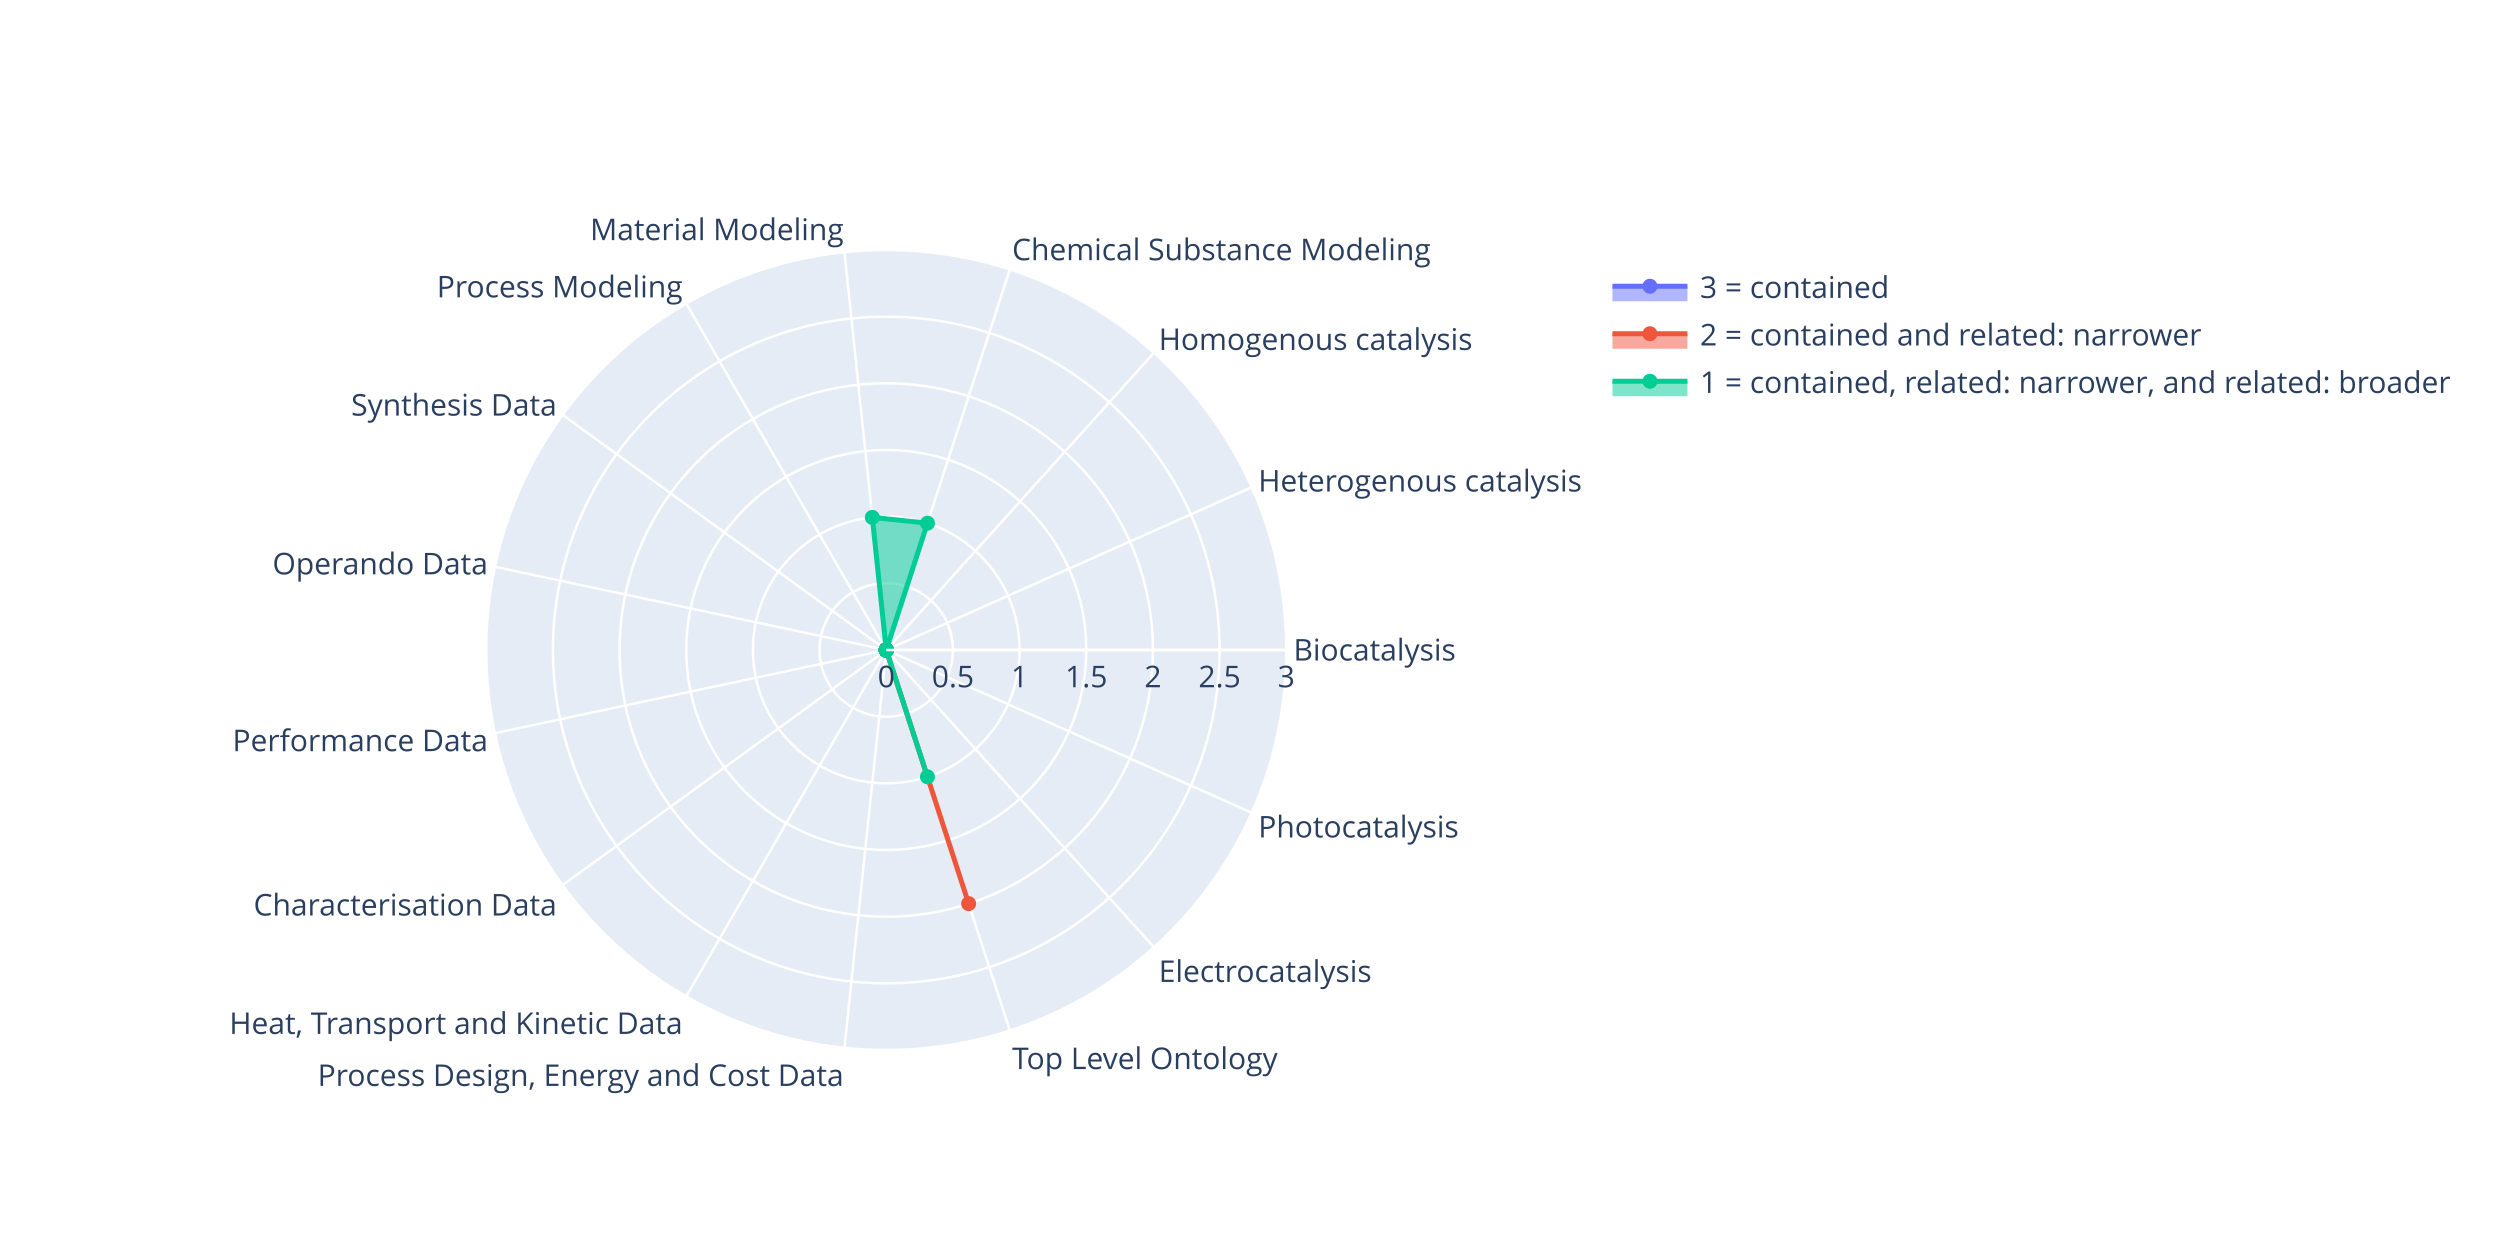
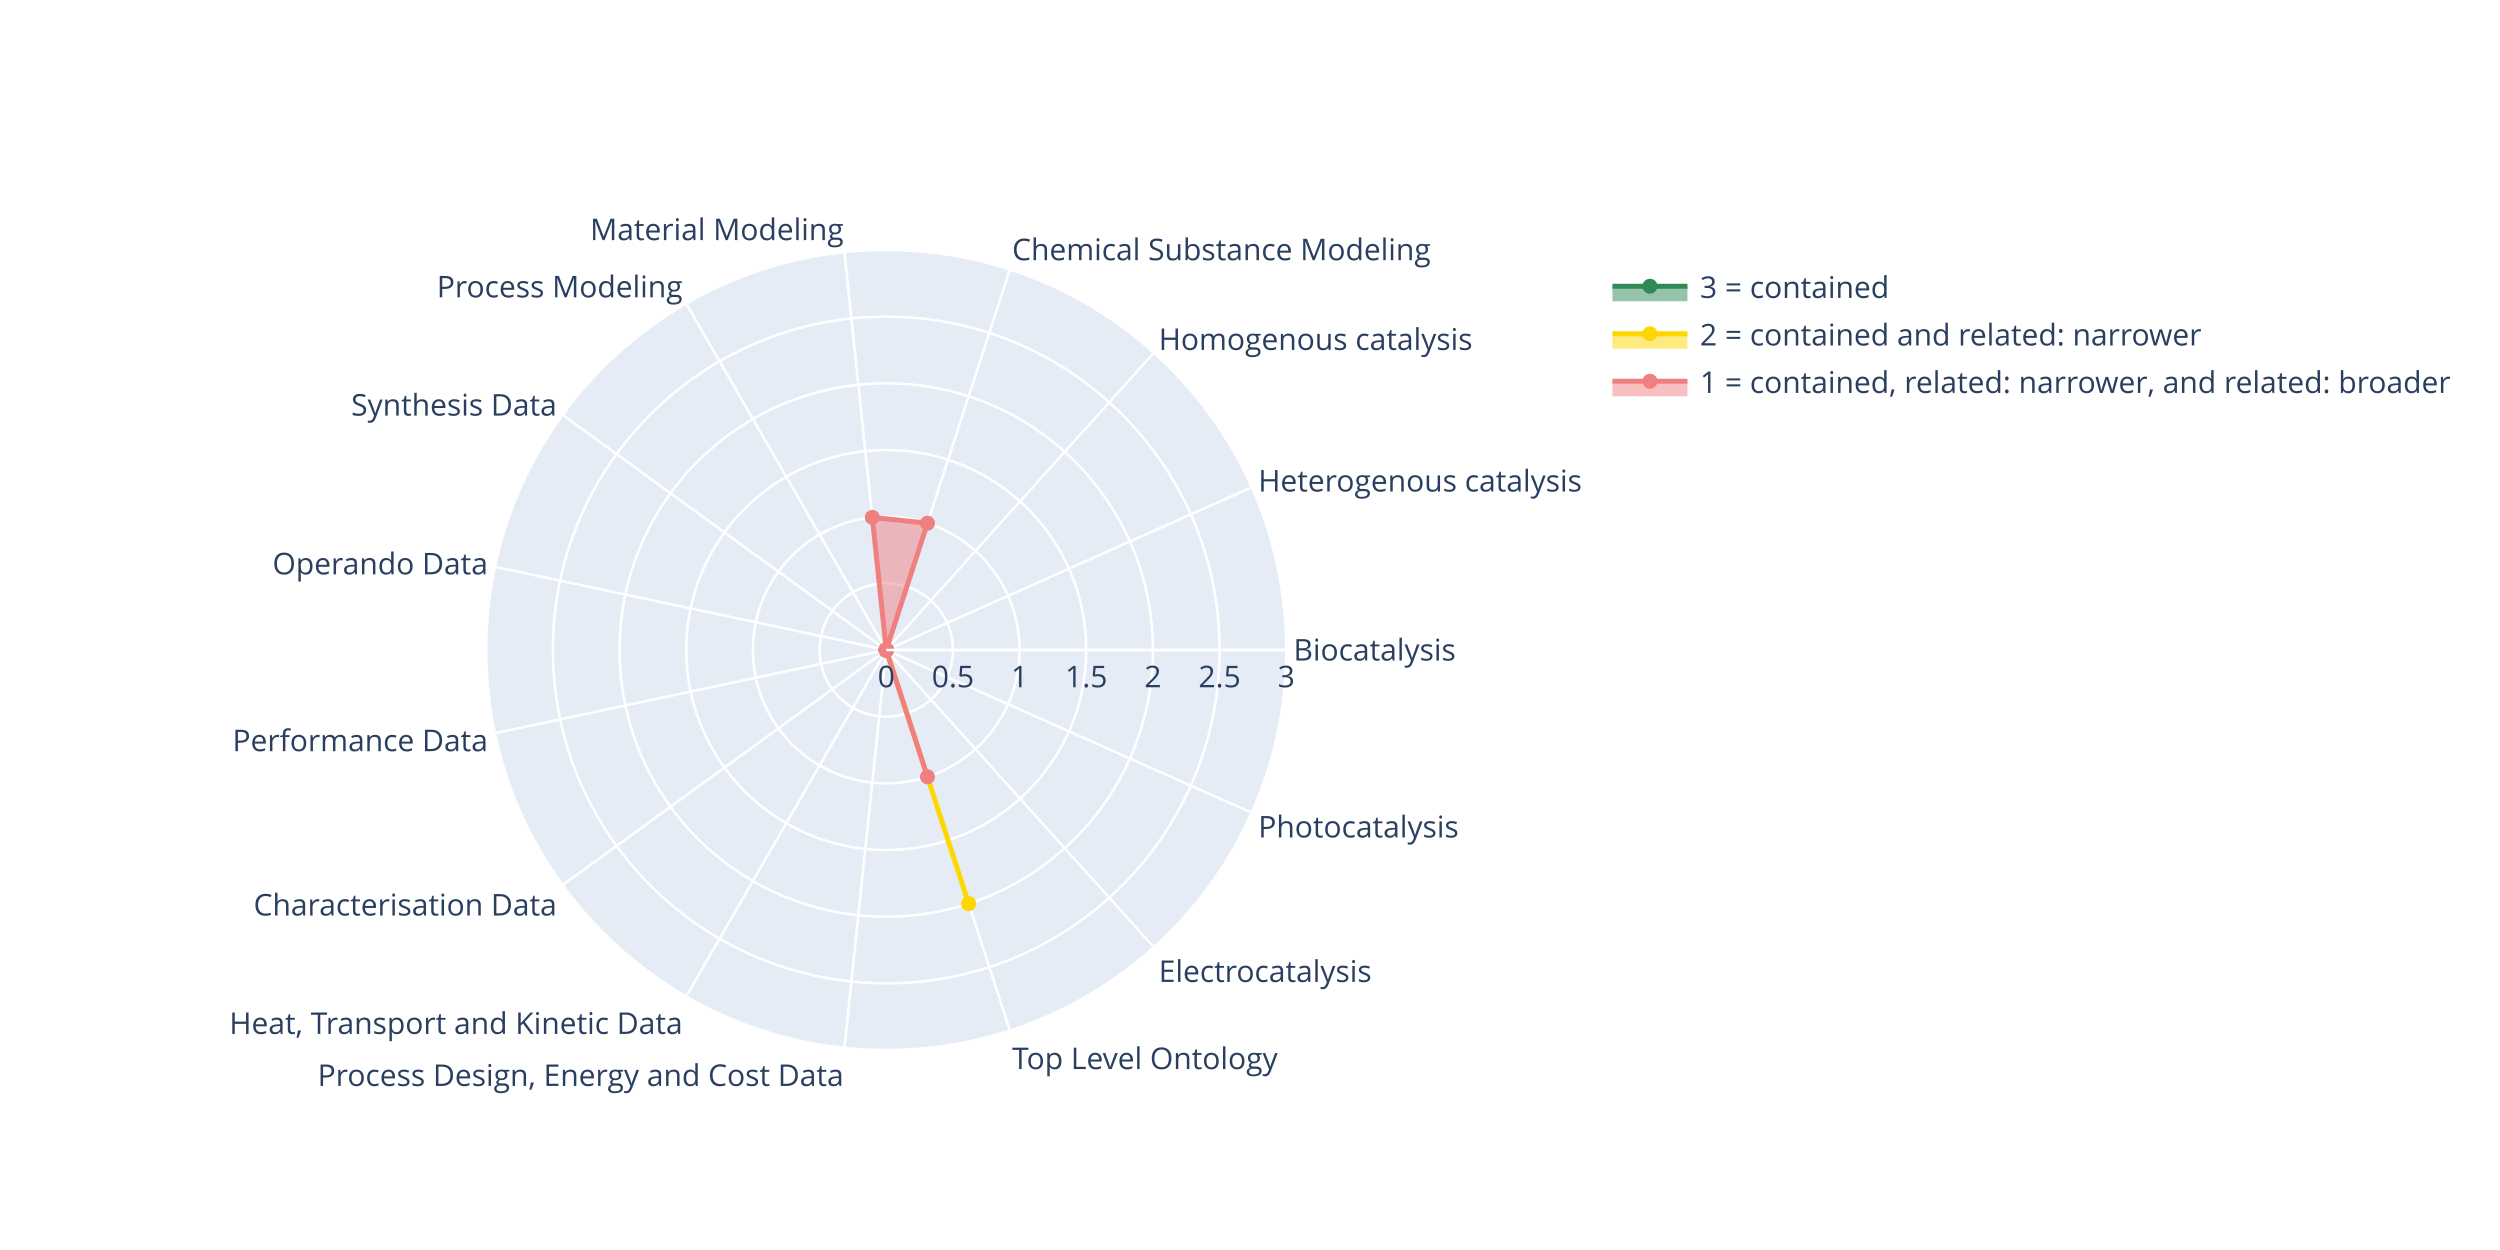
<svg xmlns="http://www.w3.org/2000/svg" class="main-svg" width="1000" height="500" style="" viewBox="0 0 1000 500">
  <rect x="0" y="0" width="1000" height="500" style="fill: rgb(255, 255, 255); fill-opacity: 1;" />
-   <defs id="defs-100b5b">
+   <defs id="defs-b6c7ce">
    <g class="clips">
-       <clipPath id="clip100b5bpolar-for-traces">
+       <clipPath id="clipb6c7cepolar-for-traces">
        <path d="M160,0A160,160 0,1,0 -160,-1.9594348786357652e-14A160,160 0,1,0 160,3.9188697572715304e-14Z" transform="translate(160,160)" />
      </clipPath>
    </g>
    <g class="gradients" />
    <g class="patterns" />
  </defs>
  <g class="bglayer" />
  <g class="layer-below">
    <g class="imagelayer" />
    <g class="shapelayer" />
  </g>
  <g class="cartesianlayer" />
  <g class="polarlayer">
    <g class="polar">
      <g class="polarsublayer draglayer" />
      <g class="polarsublayer plotbg">
        <path d="M160,0A160,160 0,1,0 -160,-1.9594348786357652e-14A160,160 0,1,0 160,3.9188697572715304e-14Z" transform="translate(354.5,260)" style="fill: rgb(229, 236, 246); fill-opacity: 1;" />
      </g>
      <g class="polarsublayer backplot">
        <g class="maplayer" />
      </g>
      <g class="polarsublayer angular-grid" style="fill: none;">
        <path class="angularaxisgrid" d="M354.5,260L514.5,260" style="stroke: rgb(255, 255, 255); stroke-opacity: 1; stroke-width: 1px;" />
        <path class="angularaxisgrid" d="M354.5,260L500.667,194.922" style="stroke: rgb(255, 255, 255); stroke-opacity: 1; stroke-width: 1px;" />
        <path class="angularaxisgrid" d="M354.5,260L461.561,141.097" style="stroke: rgb(255, 255, 255); stroke-opacity: 1; stroke-width: 1px;" />
        <path class="angularaxisgrid" d="M354.5,260L403.943,107.831" style="stroke: rgb(255, 255, 255); stroke-opacity: 1; stroke-width: 1px;" />
        <path class="angularaxisgrid" d="M354.5,260L337.775,100.876" style="stroke: rgb(255, 255, 255); stroke-opacity: 1; stroke-width: 1px;" />
        <path class="angularaxisgrid" d="M354.5,260L274.5,121.436" style="stroke: rgb(255, 255, 255); stroke-opacity: 1; stroke-width: 1px;" />
        <path class="angularaxisgrid" d="M354.5,260L225.057,165.954" style="stroke: rgb(255, 255, 255); stroke-opacity: 1; stroke-width: 1px;" />
        <path class="angularaxisgrid" d="M354.5,260L197.996,226.734" style="stroke: rgb(255, 255, 255); stroke-opacity: 1; stroke-width: 1px;" />
        <path class="angularaxisgrid" d="M354.5,260L197.996,293.266" style="stroke: rgb(255, 255, 255); stroke-opacity: 1; stroke-width: 1px;" />
        <path class="angularaxisgrid" d="M354.5,260L225.057,354.046" style="stroke: rgb(255, 255, 255); stroke-opacity: 1; stroke-width: 1px;" />
        <path class="angularaxisgrid" d="M354.5,260L274.5,398.564" style="stroke: rgb(255, 255, 255); stroke-opacity: 1; stroke-width: 1px;" />
        <path class="angularaxisgrid" d="M354.5,260L337.775,419.124" style="stroke: rgb(255, 255, 255); stroke-opacity: 1; stroke-width: 1px;" />
        <path class="angularaxisgrid" d="M354.5,260L403.943,412.169" style="stroke: rgb(255, 255, 255); stroke-opacity: 1; stroke-width: 1px;" />
        <path class="angularaxisgrid" d="M354.5,260L461.561,378.903" style="stroke: rgb(255, 255, 255); stroke-opacity: 1; stroke-width: 1px;" />
        <path class="angularaxisgrid" d="M354.5,260L500.667,325.078" style="stroke: rgb(255, 255, 255); stroke-opacity: 1; stroke-width: 1px;" />
      </g>
      <g class="polarsublayer radial-grid" transform="translate(354.5,260)" style="fill: none;">
        <path class="xgrid" d="M26.67,0A26.67,26.67 0,1,0 -26.67,-3.2661330133259913e-15A26.67,26.67 0,1,0 26.67,6.532266026651983e-15Z" style="stroke: rgb(255, 255, 255); stroke-opacity: 1; stroke-width: 1px;" />
        <path class="xgrid" d="M53.33,0A53.33,53.33 0,1,0 -53.33,-6.531041379852834e-15A53.33,53.33 0,1,0 53.33,1.3062082759705669e-14Z" style="stroke: rgb(255, 255, 255); stroke-opacity: 1; stroke-width: 1px;" />
        <path class="xgrid" d="M80,0A80,80 0,1,0 -80,-9.797174393178826e-15A80,80 0,1,0 80,1.9594348786357652e-14Z" style="stroke: rgb(255, 255, 255); stroke-opacity: 1; stroke-width: 1px;" />
        <path class="xgrid" d="M106.67,0A106.67,106.67 0,1,0 -106.67,-1.3063307406504817e-14A106.67,106.67 0,1,0 106.67,2.6126614813009634e-14Z" style="stroke: rgb(255, 255, 255); stroke-opacity: 1; stroke-width: 1px;" />
        <path class="xgrid" d="M133.33,0A133.33,133.33 0,1,0 -133.33,-1.632821577303166e-14A133.33,133.33 0,1,0 133.33,3.265643154606332e-14Z" style="stroke: rgb(255, 255, 255); stroke-opacity: 1; stroke-width: 1px;" />
      </g>
      <g class="polarsublayer frontplot" transform="translate(194.5,100)">
        <g class="barlayer" />
        <g class="scatterlayer">
-           <g class="trace scatter traceae8f04" style="stroke-miterlimit: 2; opacity: 1;">
-             <g class="fills" clip-path="url(#clip100b5bpolar-for-traces)">
+           <g class="trace scatter trace92e69b" style="stroke-miterlimit: 2; opacity: 1;">
+             <g class="fills" clip-path="url(#clipb6c7cepolar-for-traces)">
              <g>
-                 <path class="js-fill" d="M160,160L160,160L160,160L160,160L160,160L160,160L160,160L160,160L160,160L160,160L160,160L160,160L160,160L160,160L160,160L160,160Z" style="fill: rgb(99, 110, 250); fill-opacity: 0.5; stroke-width: 0;" />
+                 <path class="js-fill" d="M160,160L160,160L160,160L160,160L160,160L160,160L160,160L160,160L160,160L160,160L160,160L160,160L160,160L160,160L160,160L160,160Z" style="fill: rgb(46, 139, 87); fill-opacity: 0.5; stroke-width: 0;" />
              </g>
            </g>
            <g class="errorbars" />
            <g class="lines">
-               <path class="js-line" d="M160,160L160,160L160,160L160,160L160,160L160,160L160,160L160,160L160,160L160,160L160,160L160,160L160,160L160,160L160,160L160,160" clip-path="url(#clip100b5bpolar-for-traces)" style="vector-effect: non-scaling-stroke; fill: none; stroke: rgb(99, 110, 250); stroke-opacity: 1; stroke-width: 2px; opacity: 1;" />
+               <path class="js-line" d="M160,160L160,160L160,160L160,160L160,160L160,160L160,160L160,160L160,160L160,160L160,160L160,160L160,160L160,160L160,160L160,160" clip-path="url(#clipb6c7cepolar-for-traces)" style="vector-effect: non-scaling-stroke; fill: none; stroke: rgb(46, 139, 87); stroke-opacity: 1; stroke-width: 2px; opacity: 1;" />
            </g>
            <g class="points">
-               <path class="point" transform="translate(160,160)" d="M3,0A3,3 0 1,1 0,-3A3,3 0 0,1 3,0Z" style="opacity: 1; stroke-width: 0px; fill: rgb(99, 110, 250); fill-opacity: 1;" />
-               <path class="point" transform="translate(160,160)" d="M3,0A3,3 0 1,1 0,-3A3,3 0 0,1 3,0Z" style="opacity: 1; stroke-width: 0px; fill: rgb(99, 110, 250); fill-opacity: 1;" />
-               <path class="point" transform="translate(160,160)" d="M3,0A3,3 0 1,1 0,-3A3,3 0 0,1 3,0Z" style="opacity: 1; stroke-width: 0px; fill: rgb(99, 110, 250); fill-opacity: 1;" />
-               <path class="point" transform="translate(160,160)" d="M3,0A3,3 0 1,1 0,-3A3,3 0 0,1 3,0Z" style="opacity: 1; stroke-width: 0px; fill: rgb(99, 110, 250); fill-opacity: 1;" />
-               <path class="point" transform="translate(160,160)" d="M3,0A3,3 0 1,1 0,-3A3,3 0 0,1 3,0Z" style="opacity: 1; stroke-width: 0px; fill: rgb(99, 110, 250); fill-opacity: 1;" />
-               <path class="point" transform="translate(160,160)" d="M3,0A3,3 0 1,1 0,-3A3,3 0 0,1 3,0Z" style="opacity: 1; stroke-width: 0px; fill: rgb(99, 110, 250); fill-opacity: 1;" />
-               <path class="point" transform="translate(160,160)" d="M3,0A3,3 0 1,1 0,-3A3,3 0 0,1 3,0Z" style="opacity: 1; stroke-width: 0px; fill: rgb(99, 110, 250); fill-opacity: 1;" />
-               <path class="point" transform="translate(160,160)" d="M3,0A3,3 0 1,1 0,-3A3,3 0 0,1 3,0Z" style="opacity: 1; stroke-width: 0px; fill: rgb(99, 110, 250); fill-opacity: 1;" />
-               <path class="point" transform="translate(160,160)" d="M3,0A3,3 0 1,1 0,-3A3,3 0 0,1 3,0Z" style="opacity: 1; stroke-width: 0px; fill: rgb(99, 110, 250); fill-opacity: 1;" />
-               <path class="point" transform="translate(160,160)" d="M3,0A3,3 0 1,1 0,-3A3,3 0 0,1 3,0Z" style="opacity: 1; stroke-width: 0px; fill: rgb(99, 110, 250); fill-opacity: 1;" />
-               <path class="point" transform="translate(160,160)" d="M3,0A3,3 0 1,1 0,-3A3,3 0 0,1 3,0Z" style="opacity: 1; stroke-width: 0px; fill: rgb(99, 110, 250); fill-opacity: 1;" />
-               <path class="point" transform="translate(160,160)" d="M3,0A3,3 0 1,1 0,-3A3,3 0 0,1 3,0Z" style="opacity: 1; stroke-width: 0px; fill: rgb(99, 110, 250); fill-opacity: 1;" />
-               <path class="point" transform="translate(160,160)" d="M3,0A3,3 0 1,1 0,-3A3,3 0 0,1 3,0Z" style="opacity: 1; stroke-width: 0px; fill: rgb(99, 110, 250); fill-opacity: 1;" />
-               <path class="point" transform="translate(160,160)" d="M3,0A3,3 0 1,1 0,-3A3,3 0 0,1 3,0Z" style="opacity: 1; stroke-width: 0px; fill: rgb(99, 110, 250); fill-opacity: 1;" />
-               <path class="point" transform="translate(160,160)" d="M3,0A3,3 0 1,1 0,-3A3,3 0 0,1 3,0Z" style="opacity: 1; stroke-width: 0px; fill: rgb(99, 110, 250); fill-opacity: 1;" />
-               <path class="point" transform="translate(160,160)" d="M3,0A3,3 0 1,1 0,-3A3,3 0 0,1 3,0Z" style="opacity: 1; stroke-width: 0px; fill: rgb(99, 110, 250); fill-opacity: 1;" />
+               <path class="point" transform="translate(160,160)" d="M3,0A3,3 0 1,1 0,-3A3,3 0 0,1 3,0Z" style="opacity: 1; stroke-width: 0px; fill: rgb(46, 139, 87); fill-opacity: 1;" />
+               <path class="point" transform="translate(160,160)" d="M3,0A3,3 0 1,1 0,-3A3,3 0 0,1 3,0Z" style="opacity: 1; stroke-width: 0px; fill: rgb(46, 139, 87); fill-opacity: 1;" />
+               <path class="point" transform="translate(160,160)" d="M3,0A3,3 0 1,1 0,-3A3,3 0 0,1 3,0Z" style="opacity: 1; stroke-width: 0px; fill: rgb(46, 139, 87); fill-opacity: 1;" />
+               <path class="point" transform="translate(160,160)" d="M3,0A3,3 0 1,1 0,-3A3,3 0 0,1 3,0Z" style="opacity: 1; stroke-width: 0px; fill: rgb(46, 139, 87); fill-opacity: 1;" />
+               <path class="point" transform="translate(160,160)" d="M3,0A3,3 0 1,1 0,-3A3,3 0 0,1 3,0Z" style="opacity: 1; stroke-width: 0px; fill: rgb(46, 139, 87); fill-opacity: 1;" />
+               <path class="point" transform="translate(160,160)" d="M3,0A3,3 0 1,1 0,-3A3,3 0 0,1 3,0Z" style="opacity: 1; stroke-width: 0px; fill: rgb(46, 139, 87); fill-opacity: 1;" />
+               <path class="point" transform="translate(160,160)" d="M3,0A3,3 0 1,1 0,-3A3,3 0 0,1 3,0Z" style="opacity: 1; stroke-width: 0px; fill: rgb(46, 139, 87); fill-opacity: 1;" />
+               <path class="point" transform="translate(160,160)" d="M3,0A3,3 0 1,1 0,-3A3,3 0 0,1 3,0Z" style="opacity: 1; stroke-width: 0px; fill: rgb(46, 139, 87); fill-opacity: 1;" />
+               <path class="point" transform="translate(160,160)" d="M3,0A3,3 0 1,1 0,-3A3,3 0 0,1 3,0Z" style="opacity: 1; stroke-width: 0px; fill: rgb(46, 139, 87); fill-opacity: 1;" />
+               <path class="point" transform="translate(160,160)" d="M3,0A3,3 0 1,1 0,-3A3,3 0 0,1 3,0Z" style="opacity: 1; stroke-width: 0px; fill: rgb(46, 139, 87); fill-opacity: 1;" />
+               <path class="point" transform="translate(160,160)" d="M3,0A3,3 0 1,1 0,-3A3,3 0 0,1 3,0Z" style="opacity: 1; stroke-width: 0px; fill: rgb(46, 139, 87); fill-opacity: 1;" />
+               <path class="point" transform="translate(160,160)" d="M3,0A3,3 0 1,1 0,-3A3,3 0 0,1 3,0Z" style="opacity: 1; stroke-width: 0px; fill: rgb(46, 139, 87); fill-opacity: 1;" />
+               <path class="point" transform="translate(160,160)" d="M3,0A3,3 0 1,1 0,-3A3,3 0 0,1 3,0Z" style="opacity: 1; stroke-width: 0px; fill: rgb(46, 139, 87); fill-opacity: 1;" />
+               <path class="point" transform="translate(160,160)" d="M3,0A3,3 0 1,1 0,-3A3,3 0 0,1 3,0Z" style="opacity: 1; stroke-width: 0px; fill: rgb(46, 139, 87); fill-opacity: 1;" />
+               <path class="point" transform="translate(160,160)" d="M3,0A3,3 0 1,1 0,-3A3,3 0 0,1 3,0Z" style="opacity: 1; stroke-width: 0px; fill: rgb(46, 139, 87); fill-opacity: 1;" />
+               <path class="point" transform="translate(160,160)" d="M3,0A3,3 0 1,1 0,-3A3,3 0 0,1 3,0Z" style="opacity: 1; stroke-width: 0px; fill: rgb(46, 139, 87); fill-opacity: 1;" />
            </g>
            <g class="text" />
          </g>
-           <g class="trace scatter trace1e474a" style="stroke-miterlimit: 2; opacity: 1;">
-             <g class="fills" clip-path="url(#clip100b5bpolar-for-traces)">
+           <g class="trace scatter trace892f9c" style="stroke-miterlimit: 2; opacity: 1;">
+             <g class="fills" clip-path="url(#clipb6c7cepolar-for-traces)">
              <g>
-                 <path class="js-fill" d="M160,160L160,160L160,160L160,160L160,160L160,160L160,160L160,160L160,160L160,160L160,160L160,160L192.96,261.45L160,160L160,160L160,160Z" style="fill: rgb(239, 85, 59); fill-opacity: 0.5; stroke-width: 0;" />
+                 <path class="js-fill" d="M160,160L160,160L160,160L160,160L160,160L160,160L160,160L160,160L160,160L160,160L160,160L160,160L192.96,261.45L160,160L160,160L160,160Z" style="fill: rgb(255, 215, 0); fill-opacity: 0.5; stroke-width: 0;" />
              </g>
            </g>
            <g class="errorbars" />
            <g class="lines">
-               <path class="js-line" d="M160,160L160,160L160,160L160,160L160,160L160,160L160,160L160,160L160,160L160,160L160,160L160,160L192.96,261.45L160,160L160,160L160,160" clip-path="url(#clip100b5bpolar-for-traces)" style="vector-effect: non-scaling-stroke; fill: none; stroke: rgb(239, 85, 59); stroke-opacity: 1; stroke-width: 2px; opacity: 1;" />
+               <path class="js-line" d="M160,160L160,160L160,160L160,160L160,160L160,160L160,160L160,160L160,160L160,160L160,160L160,160L192.96,261.45L160,160L160,160L160,160" clip-path="url(#clipb6c7cepolar-for-traces)" style="vector-effect: non-scaling-stroke; fill: none; stroke: rgb(255, 215, 0); stroke-opacity: 1; stroke-width: 2px; opacity: 1;" />
            </g>
            <g class="points">
-               <path class="point" transform="translate(160,160)" d="M3,0A3,3 0 1,1 0,-3A3,3 0 0,1 3,0Z" style="opacity: 1; stroke-width: 0px; fill: rgb(239, 85, 59); fill-opacity: 1;" />
-               <path class="point" transform="translate(160,160)" d="M3,0A3,3 0 1,1 0,-3A3,3 0 0,1 3,0Z" style="opacity: 1; stroke-width: 0px; fill: rgb(239, 85, 59); fill-opacity: 1;" />
-               <path class="point" transform="translate(160,160)" d="M3,0A3,3 0 1,1 0,-3A3,3 0 0,1 3,0Z" style="opacity: 1; stroke-width: 0px; fill: rgb(239, 85, 59); fill-opacity: 1;" />
-               <path class="point" transform="translate(160,160)" d="M3,0A3,3 0 1,1 0,-3A3,3 0 0,1 3,0Z" style="opacity: 1; stroke-width: 0px; fill: rgb(239, 85, 59); fill-opacity: 1;" />
-               <path class="point" transform="translate(160,160)" d="M3,0A3,3 0 1,1 0,-3A3,3 0 0,1 3,0Z" style="opacity: 1; stroke-width: 0px; fill: rgb(239, 85, 59); fill-opacity: 1;" />
-               <path class="point" transform="translate(160,160)" d="M3,0A3,3 0 1,1 0,-3A3,3 0 0,1 3,0Z" style="opacity: 1; stroke-width: 0px; fill: rgb(239, 85, 59); fill-opacity: 1;" />
-               <path class="point" transform="translate(160,160)" d="M3,0A3,3 0 1,1 0,-3A3,3 0 0,1 3,0Z" style="opacity: 1; stroke-width: 0px; fill: rgb(239, 85, 59); fill-opacity: 1;" />
-               <path class="point" transform="translate(160,160)" d="M3,0A3,3 0 1,1 0,-3A3,3 0 0,1 3,0Z" style="opacity: 1; stroke-width: 0px; fill: rgb(239, 85, 59); fill-opacity: 1;" />
-               <path class="point" transform="translate(160,160)" d="M3,0A3,3 0 1,1 0,-3A3,3 0 0,1 3,0Z" style="opacity: 1; stroke-width: 0px; fill: rgb(239, 85, 59); fill-opacity: 1;" />
-               <path class="point" transform="translate(160,160)" d="M3,0A3,3 0 1,1 0,-3A3,3 0 0,1 3,0Z" style="opacity: 1; stroke-width: 0px; fill: rgb(239, 85, 59); fill-opacity: 1;" />
-               <path class="point" transform="translate(160,160)" d="M3,0A3,3 0 1,1 0,-3A3,3 0 0,1 3,0Z" style="opacity: 1; stroke-width: 0px; fill: rgb(239, 85, 59); fill-opacity: 1;" />
-               <path class="point" transform="translate(160,160)" d="M3,0A3,3 0 1,1 0,-3A3,3 0 0,1 3,0Z" style="opacity: 1; stroke-width: 0px; fill: rgb(239, 85, 59); fill-opacity: 1;" />
-               <path class="point" transform="translate(192.96,261.45)" d="M3,0A3,3 0 1,1 0,-3A3,3 0 0,1 3,0Z" style="opacity: 1; stroke-width: 0px; fill: rgb(239, 85, 59); fill-opacity: 1;" />
-               <path class="point" transform="translate(160,160)" d="M3,0A3,3 0 1,1 0,-3A3,3 0 0,1 3,0Z" style="opacity: 1; stroke-width: 0px; fill: rgb(239, 85, 59); fill-opacity: 1;" />
-               <path class="point" transform="translate(160,160)" d="M3,0A3,3 0 1,1 0,-3A3,3 0 0,1 3,0Z" style="opacity: 1; stroke-width: 0px; fill: rgb(239, 85, 59); fill-opacity: 1;" />
-               <path class="point" transform="translate(160,160)" d="M3,0A3,3 0 1,1 0,-3A3,3 0 0,1 3,0Z" style="opacity: 1; stroke-width: 0px; fill: rgb(239, 85, 59); fill-opacity: 1;" />
+               <path class="point" transform="translate(160,160)" d="M3,0A3,3 0 1,1 0,-3A3,3 0 0,1 3,0Z" style="opacity: 1; stroke-width: 0px; fill: rgb(255, 215, 0); fill-opacity: 1;" />
+               <path class="point" transform="translate(160,160)" d="M3,0A3,3 0 1,1 0,-3A3,3 0 0,1 3,0Z" style="opacity: 1; stroke-width: 0px; fill: rgb(255, 215, 0); fill-opacity: 1;" />
+               <path class="point" transform="translate(160,160)" d="M3,0A3,3 0 1,1 0,-3A3,3 0 0,1 3,0Z" style="opacity: 1; stroke-width: 0px; fill: rgb(255, 215, 0); fill-opacity: 1;" />
+               <path class="point" transform="translate(160,160)" d="M3,0A3,3 0 1,1 0,-3A3,3 0 0,1 3,0Z" style="opacity: 1; stroke-width: 0px; fill: rgb(255, 215, 0); fill-opacity: 1;" />
+               <path class="point" transform="translate(160,160)" d="M3,0A3,3 0 1,1 0,-3A3,3 0 0,1 3,0Z" style="opacity: 1; stroke-width: 0px; fill: rgb(255, 215, 0); fill-opacity: 1;" />
+               <path class="point" transform="translate(160,160)" d="M3,0A3,3 0 1,1 0,-3A3,3 0 0,1 3,0Z" style="opacity: 1; stroke-width: 0px; fill: rgb(255, 215, 0); fill-opacity: 1;" />
+               <path class="point" transform="translate(160,160)" d="M3,0A3,3 0 1,1 0,-3A3,3 0 0,1 3,0Z" style="opacity: 1; stroke-width: 0px; fill: rgb(255, 215, 0); fill-opacity: 1;" />
+               <path class="point" transform="translate(160,160)" d="M3,0A3,3 0 1,1 0,-3A3,3 0 0,1 3,0Z" style="opacity: 1; stroke-width: 0px; fill: rgb(255, 215, 0); fill-opacity: 1;" />
+               <path class="point" transform="translate(160,160)" d="M3,0A3,3 0 1,1 0,-3A3,3 0 0,1 3,0Z" style="opacity: 1; stroke-width: 0px; fill: rgb(255, 215, 0); fill-opacity: 1;" />
+               <path class="point" transform="translate(160,160)" d="M3,0A3,3 0 1,1 0,-3A3,3 0 0,1 3,0Z" style="opacity: 1; stroke-width: 0px; fill: rgb(255, 215, 0); fill-opacity: 1;" />
+               <path class="point" transform="translate(160,160)" d="M3,0A3,3 0 1,1 0,-3A3,3 0 0,1 3,0Z" style="opacity: 1; stroke-width: 0px; fill: rgb(255, 215, 0); fill-opacity: 1;" />
+               <path class="point" transform="translate(160,160)" d="M3,0A3,3 0 1,1 0,-3A3,3 0 0,1 3,0Z" style="opacity: 1; stroke-width: 0px; fill: rgb(255, 215, 0); fill-opacity: 1;" />
+               <path class="point" transform="translate(192.96,261.45)" d="M3,0A3,3 0 1,1 0,-3A3,3 0 0,1 3,0Z" style="opacity: 1; stroke-width: 0px; fill: rgb(255, 215, 0); fill-opacity: 1;" />
+               <path class="point" transform="translate(160,160)" d="M3,0A3,3 0 1,1 0,-3A3,3 0 0,1 3,0Z" style="opacity: 1; stroke-width: 0px; fill: rgb(255, 215, 0); fill-opacity: 1;" />
+               <path class="point" transform="translate(160,160)" d="M3,0A3,3 0 1,1 0,-3A3,3 0 0,1 3,0Z" style="opacity: 1; stroke-width: 0px; fill: rgb(255, 215, 0); fill-opacity: 1;" />
+               <path class="point" transform="translate(160,160)" d="M3,0A3,3 0 1,1 0,-3A3,3 0 0,1 3,0Z" style="opacity: 1; stroke-width: 0px; fill: rgb(255, 215, 0); fill-opacity: 1;" />
            </g>
            <g class="text" />
          </g>
-           <g class="trace scatter tracec072a2" style="stroke-miterlimit: 2; opacity: 1;">
-             <g class="fills" clip-path="url(#clip100b5bpolar-for-traces)">
+           <g class="trace scatter trace7e7e5f" style="stroke-miterlimit: 2; opacity: 1;">
+             <g class="fills" clip-path="url(#clipb6c7cepolar-for-traces)">
              <g>
-                 <path class="js-fill" d="M160,160L160,160L160,160L176.48,109.28L154.43,106.96L160,160L160,160L160,160L160,160L160,160L160,160L160,160L176.48,210.72L160,160L160,160L160,160Z" style="fill: rgb(0, 204, 150); fill-opacity: 0.5; stroke-width: 0;" />
+                 <path class="js-fill" d="M160,160L160,160L160,160L176.48,109.28L154.43,106.96L160,160L160,160L160,160L160,160L160,160L160,160L160,160L176.48,210.72L160,160L160,160L160,160Z" style="fill: rgb(240, 128, 128); fill-opacity: 0.5; stroke-width: 0;" />
              </g>
            </g>
            <g class="errorbars" />
            <g class="lines">
-               <path class="js-line" d="M160,160L160,160L160,160L176.48,109.28L154.43,106.96L160,160L160,160L160,160L160,160L160,160L160,160L160,160L176.48,210.72L160,160L160,160L160,160" clip-path="url(#clip100b5bpolar-for-traces)" style="vector-effect: non-scaling-stroke; fill: none; stroke: rgb(0, 204, 150); stroke-opacity: 1; stroke-width: 2px; opacity: 1;" />
+               <path class="js-line" d="M160,160L160,160L160,160L176.48,109.28L154.43,106.96L160,160L160,160L160,160L160,160L160,160L160,160L160,160L176.48,210.72L160,160L160,160L160,160" clip-path="url(#clipb6c7cepolar-for-traces)" style="vector-effect: non-scaling-stroke; fill: none; stroke: rgb(240, 128, 128); stroke-opacity: 1; stroke-width: 2px; opacity: 1;" />
            </g>
            <g class="points">
-               <path class="point" transform="translate(160,160)" d="M3,0A3,3 0 1,1 0,-3A3,3 0 0,1 3,0Z" style="opacity: 1; stroke-width: 0px; fill: rgb(0, 204, 150); fill-opacity: 1;" />
-               <path class="point" transform="translate(160,160)" d="M3,0A3,3 0 1,1 0,-3A3,3 0 0,1 3,0Z" style="opacity: 1; stroke-width: 0px; fill: rgb(0, 204, 150); fill-opacity: 1;" />
-               <path class="point" transform="translate(160,160)" d="M3,0A3,3 0 1,1 0,-3A3,3 0 0,1 3,0Z" style="opacity: 1; stroke-width: 0px; fill: rgb(0, 204, 150); fill-opacity: 1;" />
-               <path class="point" transform="translate(176.48,109.28)" d="M3,0A3,3 0 1,1 0,-3A3,3 0 0,1 3,0Z" style="opacity: 1; stroke-width: 0px; fill: rgb(0, 204, 150); fill-opacity: 1;" />
-               <path class="point" transform="translate(154.43,106.96)" d="M3,0A3,3 0 1,1 0,-3A3,3 0 0,1 3,0Z" style="opacity: 1; stroke-width: 0px; fill: rgb(0, 204, 150); fill-opacity: 1;" />
-               <path class="point" transform="translate(160,160)" d="M3,0A3,3 0 1,1 0,-3A3,3 0 0,1 3,0Z" style="opacity: 1; stroke-width: 0px; fill: rgb(0, 204, 150); fill-opacity: 1;" />
-               <path class="point" transform="translate(160,160)" d="M3,0A3,3 0 1,1 0,-3A3,3 0 0,1 3,0Z" style="opacity: 1; stroke-width: 0px; fill: rgb(0, 204, 150); fill-opacity: 1;" />
-               <path class="point" transform="translate(160,160)" d="M3,0A3,3 0 1,1 0,-3A3,3 0 0,1 3,0Z" style="opacity: 1; stroke-width: 0px; fill: rgb(0, 204, 150); fill-opacity: 1;" />
-               <path class="point" transform="translate(160,160)" d="M3,0A3,3 0 1,1 0,-3A3,3 0 0,1 3,0Z" style="opacity: 1; stroke-width: 0px; fill: rgb(0, 204, 150); fill-opacity: 1;" />
-               <path class="point" transform="translate(160,160)" d="M3,0A3,3 0 1,1 0,-3A3,3 0 0,1 3,0Z" style="opacity: 1; stroke-width: 0px; fill: rgb(0, 204, 150); fill-opacity: 1;" />
-               <path class="point" transform="translate(160,160)" d="M3,0A3,3 0 1,1 0,-3A3,3 0 0,1 3,0Z" style="opacity: 1; stroke-width: 0px; fill: rgb(0, 204, 150); fill-opacity: 1;" />
-               <path class="point" transform="translate(160,160)" d="M3,0A3,3 0 1,1 0,-3A3,3 0 0,1 3,0Z" style="opacity: 1; stroke-width: 0px; fill: rgb(0, 204, 150); fill-opacity: 1;" />
-               <path class="point" transform="translate(176.48,210.72)" d="M3,0A3,3 0 1,1 0,-3A3,3 0 0,1 3,0Z" style="opacity: 1; stroke-width: 0px; fill: rgb(0, 204, 150); fill-opacity: 1;" />
-               <path class="point" transform="translate(160,160)" d="M3,0A3,3 0 1,1 0,-3A3,3 0 0,1 3,0Z" style="opacity: 1; stroke-width: 0px; fill: rgb(0, 204, 150); fill-opacity: 1;" />
-               <path class="point" transform="translate(160,160)" d="M3,0A3,3 0 1,1 0,-3A3,3 0 0,1 3,0Z" style="opacity: 1; stroke-width: 0px; fill: rgb(0, 204, 150); fill-opacity: 1;" />
-               <path class="point" transform="translate(160,160)" d="M3,0A3,3 0 1,1 0,-3A3,3 0 0,1 3,0Z" style="opacity: 1; stroke-width: 0px; fill: rgb(0, 204, 150); fill-opacity: 1;" />
+               <path class="point" transform="translate(160,160)" d="M3,0A3,3 0 1,1 0,-3A3,3 0 0,1 3,0Z" style="opacity: 1; stroke-width: 0px; fill: rgb(240, 128, 128); fill-opacity: 1;" />
+               <path class="point" transform="translate(160,160)" d="M3,0A3,3 0 1,1 0,-3A3,3 0 0,1 3,0Z" style="opacity: 1; stroke-width: 0px; fill: rgb(240, 128, 128); fill-opacity: 1;" />
+               <path class="point" transform="translate(160,160)" d="M3,0A3,3 0 1,1 0,-3A3,3 0 0,1 3,0Z" style="opacity: 1; stroke-width: 0px; fill: rgb(240, 128, 128); fill-opacity: 1;" />
+               <path class="point" transform="translate(176.48,109.28)" d="M3,0A3,3 0 1,1 0,-3A3,3 0 0,1 3,0Z" style="opacity: 1; stroke-width: 0px; fill: rgb(240, 128, 128); fill-opacity: 1;" />
+               <path class="point" transform="translate(154.43,106.96)" d="M3,0A3,3 0 1,1 0,-3A3,3 0 0,1 3,0Z" style="opacity: 1; stroke-width: 0px; fill: rgb(240, 128, 128); fill-opacity: 1;" />
+               <path class="point" transform="translate(160,160)" d="M3,0A3,3 0 1,1 0,-3A3,3 0 0,1 3,0Z" style="opacity: 1; stroke-width: 0px; fill: rgb(240, 128, 128); fill-opacity: 1;" />
+               <path class="point" transform="translate(160,160)" d="M3,0A3,3 0 1,1 0,-3A3,3 0 0,1 3,0Z" style="opacity: 1; stroke-width: 0px; fill: rgb(240, 128, 128); fill-opacity: 1;" />
+               <path class="point" transform="translate(160,160)" d="M3,0A3,3 0 1,1 0,-3A3,3 0 0,1 3,0Z" style="opacity: 1; stroke-width: 0px; fill: rgb(240, 128, 128); fill-opacity: 1;" />
+               <path class="point" transform="translate(160,160)" d="M3,0A3,3 0 1,1 0,-3A3,3 0 0,1 3,0Z" style="opacity: 1; stroke-width: 0px; fill: rgb(240, 128, 128); fill-opacity: 1;" />
+               <path class="point" transform="translate(160,160)" d="M3,0A3,3 0 1,1 0,-3A3,3 0 0,1 3,0Z" style="opacity: 1; stroke-width: 0px; fill: rgb(240, 128, 128); fill-opacity: 1;" />
+               <path class="point" transform="translate(160,160)" d="M3,0A3,3 0 1,1 0,-3A3,3 0 0,1 3,0Z" style="opacity: 1; stroke-width: 0px; fill: rgb(240, 128, 128); fill-opacity: 1;" />
+               <path class="point" transform="translate(160,160)" d="M3,0A3,3 0 1,1 0,-3A3,3 0 0,1 3,0Z" style="opacity: 1; stroke-width: 0px; fill: rgb(240, 128, 128); fill-opacity: 1;" />
+               <path class="point" transform="translate(176.48,210.72)" d="M3,0A3,3 0 1,1 0,-3A3,3 0 0,1 3,0Z" style="opacity: 1; stroke-width: 0px; fill: rgb(240, 128, 128); fill-opacity: 1;" />
+               <path class="point" transform="translate(160,160)" d="M3,0A3,3 0 1,1 0,-3A3,3 0 0,1 3,0Z" style="opacity: 1; stroke-width: 0px; fill: rgb(240, 128, 128); fill-opacity: 1;" />
+               <path class="point" transform="translate(160,160)" d="M3,0A3,3 0 1,1 0,-3A3,3 0 0,1 3,0Z" style="opacity: 1; stroke-width: 0px; fill: rgb(240, 128, 128); fill-opacity: 1;" />
+               <path class="point" transform="translate(160,160)" d="M3,0A3,3 0 1,1 0,-3A3,3 0 0,1 3,0Z" style="opacity: 1; stroke-width: 0px; fill: rgb(240, 128, 128); fill-opacity: 1;" />
            </g>
            <g class="text" />
          </g>
        </g>
      </g>
      <g class="polarsublayer angular-line">
        <path d="M160,0A160,160 0,1,0 -160,-1.9594348786357652e-14A160,160 0,1,0 160,3.9188697572715304e-14Z" transform="translate(354.5,260)" stroke-width="1" style="fill: none; stroke: rgb(255, 255, 255); stroke-opacity: 1;" />
      </g>
      <g class="polarsublayer radial-line">
        <line x1="0" y1="0" x2="160" y2="0" transform="translate(354.5,260)" stroke-width="1" style="fill: none; stroke: rgb(255, 255, 255); stroke-opacity: 1;" />
      </g>
      <g class="polarsublayer angular-axis">
        <g class="angularaxistick">
          <text text-anchor="start" x="2.9" y="4.2" transform="translate(514.5,260)" style="font-family: 'Open Sans', verdana, arial, sans-serif; font-size: 12px; fill: rgb(42, 63, 95); fill-opacity: 1; white-space: pre; opacity: 1;">Biocatalysis</text>
        </g>
        <g class="angularaxistick">
          <text text-anchor="start" x="2.649" y="1.681" transform="translate(500.6673,194.9221)" style="font-family: 'Open Sans', verdana, arial, sans-serif; font-size: 12px; fill: rgb(42, 63, 95); fill-opacity: 1; white-space: pre; opacity: 1;">Heterogenous catalysis</text>
        </g>
        <g class="angularaxistick">
          <text text-anchor="start" x="1.94" y="-1.128" transform="translate(461.5609,141.0968)" style="font-family: 'Open Sans', verdana, arial, sans-serif; font-size: 12px; fill: rgb(42, 63, 95); fill-opacity: 1; white-space: pre; opacity: 1;">Homogenous catalysis</text>
        </g>
        <g class="angularaxistick">
          <text text-anchor="start" x="0.896" y="-3.743" transform="translate(403.9427,107.831)" style="font-family: 'Open Sans', verdana, arial, sans-serif; font-size: 12px; fill: rgb(42, 63, 95); fill-opacity: 1; white-space: pre; opacity: 1;">Chemical Substance Modeling</text>
        </g>
        <g class="angularaxistick">
          <text text-anchor="end" x="-0.303" y="-4.832" transform="translate(337.7754,100.8765)" style="font-family: 'Open Sans', verdana, arial, sans-serif; font-size: 12px; fill: rgb(42, 63, 95); fill-opacity: 1; white-space: pre; opacity: 1;">Material Modeling</text>
        </g>
        <g class="angularaxistick">
          <text text-anchor="end" x="-1.45" y="-2.49" transform="translate(274.5,121.4359)" style="font-family: 'Open Sans', verdana, arial, sans-serif; font-size: 12px; fill: rgb(42, 63, 95); fill-opacity: 1; white-space: pre; opacity: 1;">Process Modeling</text>
        </g>
        <g class="angularaxistick">
          <text text-anchor="end" x="-2.346" y="0.283" transform="translate(225.0573,165.9544)" style="font-family: 'Open Sans', verdana, arial, sans-serif; font-size: 12px; fill: rgb(42, 63, 95); fill-opacity: 1; white-space: pre; opacity: 1;">Synthesis Data</text>
        </g>
        <g class="angularaxistick">
          <text text-anchor="end" x="-2.837" y="3.006" transform="translate(197.9964,226.7341)" style="font-family: 'Open Sans', verdana, arial, sans-serif; font-size: 12px; fill: rgb(42, 63, 95); fill-opacity: 1; white-space: pre; opacity: 1;">Operando Data</text>
        </g>
        <g class="angularaxistick">
          <text text-anchor="end" x="-2.837" y="7.206" transform="translate(197.9964,293.2659)" style="font-family: 'Open Sans', verdana, arial, sans-serif; font-size: 12px; fill: rgb(42, 63, 95); fill-opacity: 1; white-space: pre; opacity: 1;">Performance Data</text>
        </g>
        <g class="angularaxistick">
          <text text-anchor="end" x="-2.346" y="12.156" transform="translate(225.0573,354.0456)" style="font-family: 'Open Sans', verdana, arial, sans-serif; font-size: 12px; fill: rgb(42, 63, 95); fill-opacity: 1; white-space: pre; opacity: 1;">Characterisation Data</text>
        </g>
        <g class="angularaxistick">
          <text text-anchor="end" x="-1.45" y="15.004" transform="translate(274.5,398.5641)" style="font-family: 'Open Sans', verdana, arial, sans-serif; font-size: 12px; fill: rgb(42, 63, 95); fill-opacity: 1; white-space: pre; opacity: 1;">Heat, Transport and Kinetic Data</text>
        </g>
        <g class="angularaxistick">
          <text text-anchor="end" x="-0.303" y="15.257" transform="translate(337.7754,419.1235)" style="font-family: 'Open Sans', verdana, arial, sans-serif; font-size: 12px; fill: rgb(42, 63, 95); fill-opacity: 1; white-space: pre; opacity: 1;">Process Design, Energy and Cost Data</text>
        </g>
        <g class="angularaxistick">
          <text text-anchor="start" x="0.896" y="15.469" transform="translate(403.9427,412.169)" style="font-family: 'Open Sans', verdana, arial, sans-serif; font-size: 12px; fill: rgb(42, 63, 95); fill-opacity: 1; white-space: pre; opacity: 1;">Top Level Ontology</text>
        </g>
        <g class="angularaxistick">
          <text text-anchor="start" x="1.94" y="13.883" transform="translate(461.5609,378.9032)" style="font-family: 'Open Sans', verdana, arial, sans-serif; font-size: 12px; fill: rgb(42, 63, 95); fill-opacity: 1; white-space: pre; opacity: 1;">Electrocatalysis</text>
        </g>
        <g class="angularaxistick">
          <text text-anchor="start" x="2.649" y="9.897" transform="translate(500.6673,325.0779)" style="font-family: 'Open Sans', verdana, arial, sans-serif; font-size: 12px; fill: rgb(42, 63, 95); fill-opacity: 1; white-space: pre; opacity: 1;">Photocatalysis</text>
        </g>
      </g>
      <g class="polarsublayer radial-axis" transform="translate(354.5,260)">
        <g class="xtick">
          <text text-anchor="middle" x="0" y="14.9" transform="" style="font-family: 'Open Sans', verdana, arial, sans-serif; font-size: 12px; fill: rgb(42, 63, 95); fill-opacity: 1; white-space: pre; opacity: 1;">0</text>
        </g>
        <g class="xtick">
          <text text-anchor="middle" x="0" y="14.9" transform="translate(26.67,0)" style="font-family: 'Open Sans', verdana, arial, sans-serif; font-size: 12px; fill: rgb(42, 63, 95); fill-opacity: 1; white-space: pre; opacity: 1;">0.5</text>
        </g>
        <g class="xtick">
          <text text-anchor="middle" x="0" y="14.9" transform="translate(53.33,0)" style="font-family: 'Open Sans', verdana, arial, sans-serif; font-size: 12px; fill: rgb(42, 63, 95); fill-opacity: 1; white-space: pre; opacity: 1;">1</text>
        </g>
        <g class="xtick">
          <text text-anchor="middle" x="0" y="14.9" transform="translate(80,0)" style="font-family: 'Open Sans', verdana, arial, sans-serif; font-size: 12px; fill: rgb(42, 63, 95); fill-opacity: 1; white-space: pre; opacity: 1;">1.5</text>
        </g>
        <g class="xtick">
          <text text-anchor="middle" x="0" y="14.9" transform="translate(106.67,0)" style="font-family: 'Open Sans', verdana, arial, sans-serif; font-size: 12px; fill: rgb(42, 63, 95); fill-opacity: 1; white-space: pre; opacity: 1;">2</text>
        </g>
        <g class="xtick">
          <text text-anchor="middle" x="0" y="14.9" transform="translate(133.33,0)" style="font-family: 'Open Sans', verdana, arial, sans-serif; font-size: 12px; fill: rgb(42, 63, 95); fill-opacity: 1; white-space: pre; opacity: 1;">2.5</text>
        </g>
        <g class="xtick">
          <text text-anchor="middle" x="0" y="14.9" transform="translate(160,0)" style="font-family: 'Open Sans', verdana, arial, sans-serif; font-size: 12px; fill: rgb(42, 63, 95); fill-opacity: 1; white-space: pre; opacity: 1;">3</text>
        </g>
      </g>
    </g>
  </g>
  <g class="smithlayer" />
  <g class="ternarylayer" />
  <g class="geolayer" />
  <g class="funnelarealayer" />
  <g class="pielayer" />
  <g class="iciclelayer" />
  <g class="treemaplayer" />
  <g class="sunburstlayer" />
  <g class="glimages" />
-   <defs id="topdefs-100b5b">
+   <defs id="topdefs-b6c7ce">
    <g class="clips" />
-     <clipPath id="legend100b5b">
+     <clipPath id="legendb6c7ce">
      <rect width="348" height="67" x="0" y="0" />
    </clipPath>
  </defs>
  <g class="layer-above">
    <g class="imagelayer" />
    <g class="shapelayer" />
  </g>
  <g class="infolayer">
    <g class="legend" pointer-events="all" transform="translate(639.98,100)">
      <rect class="bg" shape-rendering="crispEdges" width="348" height="67" x="0" y="0" style="stroke: rgb(68, 68, 68); stroke-opacity: 1; fill: rgb(255, 255, 255); fill-opacity: 1; stroke-width: 0px;" />
-       <g class="scrollbox" transform="" clip-path="url(#legend100b5b)">
+       <g class="scrollbox" transform="" clip-path="url(#legendb6c7ce)">
        <g class="groups">
          <g class="traces" transform="translate(0,14.5)" style="opacity: 1;">
            <text class="legendtext" text-anchor="start" x="40" y="4.68" style="font-family: 'Open Sans', verdana, arial, sans-serif; font-size: 12px; fill: rgb(42, 63, 95); fill-opacity: 1; white-space: pre;">3 = contained</text>
            <g class="layers" style="opacity: 1;">
              <g class="legendfill">
-                 <path class="js-fill" d="M5,0h30v6h-30z" style="stroke-width: 0; fill: rgb(99, 110, 250); fill-opacity: 0.5;" />
+                 <path class="js-fill" d="M5,0h30v6h-30z" style="stroke-width: 0; fill: rgb(46, 139, 87); fill-opacity: 0.5;" />
              </g>
              <g class="legendlines">
-                 <path class="js-line" d="M5,0h30" style="fill: none; stroke: rgb(99, 110, 250); stroke-opacity: 1; stroke-width: 2px;" />
+                 <path class="js-line" d="M5,0h30" style="fill: none; stroke: rgb(46, 139, 87); stroke-opacity: 1; stroke-width: 2px;" />
              </g>
              <g class="legendsymbols">
                <g class="legendpoints">
-                   <path class="scatterpts" transform="translate(20,0)" d="M3,0A3,3 0 1,1 0,-3A3,3 0 0,1 3,0Z" style="opacity: 1; stroke-width: 0px; fill: rgb(99, 110, 250); fill-opacity: 1;" />
+                   <path class="scatterpts" transform="translate(20,0)" d="M3,0A3,3 0 1,1 0,-3A3,3 0 0,1 3,0Z" style="opacity: 1; stroke-width: 0px; fill: rgb(46, 139, 87); fill-opacity: 1;" />
                </g>
              </g>
            </g>
            <rect class="legendtoggle" x="0" y="-9.5" width="342.562" height="19" style="fill: rgb(0, 0, 0); fill-opacity: 0;" />
          </g>
          <g class="traces" transform="translate(0,33.5)" style="opacity: 1;">
            <text class="legendtext" text-anchor="start" x="40" y="4.68" style="font-family: 'Open Sans', verdana, arial, sans-serif; font-size: 12px; fill: rgb(42, 63, 95); fill-opacity: 1; white-space: pre;">2 = contained and related: narrower</text>
            <g class="layers" style="opacity: 1;">
              <g class="legendfill">
-                 <path class="js-fill" d="M5,0h30v6h-30z" style="stroke-width: 0; fill: rgb(239, 85, 59); fill-opacity: 0.5;" />
+                 <path class="js-fill" d="M5,0h30v6h-30z" style="stroke-width: 0; fill: rgb(255, 215, 0); fill-opacity: 0.5;" />
              </g>
              <g class="legendlines">
-                 <path class="js-line" d="M5,0h30" style="fill: none; stroke: rgb(239, 85, 59); stroke-opacity: 1; stroke-width: 2px;" />
+                 <path class="js-line" d="M5,0h30" style="fill: none; stroke: rgb(255, 215, 0); stroke-opacity: 1; stroke-width: 2px;" />
              </g>
              <g class="legendsymbols">
                <g class="legendpoints">
-                   <path class="scatterpts" transform="translate(20,0)" d="M3,0A3,3 0 1,1 0,-3A3,3 0 0,1 3,0Z" style="opacity: 1; stroke-width: 0px; fill: rgb(239, 85, 59); fill-opacity: 1;" />
+                   <path class="scatterpts" transform="translate(20,0)" d="M3,0A3,3 0 1,1 0,-3A3,3 0 0,1 3,0Z" style="opacity: 1; stroke-width: 0px; fill: rgb(255, 215, 0); fill-opacity: 1;" />
                </g>
              </g>
            </g>
            <rect class="legendtoggle" x="0" y="-9.5" width="342.562" height="19" style="fill: rgb(0, 0, 0); fill-opacity: 0;" />
          </g>
          <g class="traces" transform="translate(0,52.5)" style="opacity: 1;">
            <text class="legendtext" text-anchor="start" x="40" y="4.68" style="font-family: 'Open Sans', verdana, arial, sans-serif; font-size: 12px; fill: rgb(42, 63, 95); fill-opacity: 1; white-space: pre;">1 = contained, related: narrower, and related: broader</text>
            <g class="layers" style="opacity: 1;">
              <g class="legendfill">
-                 <path class="js-fill" d="M5,0h30v6h-30z" style="stroke-width: 0; fill: rgb(0, 204, 150); fill-opacity: 0.5;" />
+                 <path class="js-fill" d="M5,0h30v6h-30z" style="stroke-width: 0; fill: rgb(240, 128, 128); fill-opacity: 0.5;" />
              </g>
              <g class="legendlines">
-                 <path class="js-line" d="M5,0h30" style="fill: none; stroke: rgb(0, 204, 150); stroke-opacity: 1; stroke-width: 2px;" />
+                 <path class="js-line" d="M5,0h30" style="fill: none; stroke: rgb(240, 128, 128); stroke-opacity: 1; stroke-width: 2px;" />
              </g>
              <g class="legendsymbols">
                <g class="legendpoints">
-                   <path class="scatterpts" transform="translate(20,0)" d="M3,0A3,3 0 1,1 0,-3A3,3 0 0,1 3,0Z" style="opacity: 1; stroke-width: 0px; fill: rgb(0, 204, 150); fill-opacity: 1;" />
+                   <path class="scatterpts" transform="translate(20,0)" d="M3,0A3,3 0 1,1 0,-3A3,3 0 0,1 3,0Z" style="opacity: 1; stroke-width: 0px; fill: rgb(240, 128, 128); fill-opacity: 1;" />
                </g>
              </g>
            </g>
            <rect class="legendtoggle" x="0" y="-9.5" width="342.562" height="19" style="fill: rgb(0, 0, 0); fill-opacity: 0;" />
          </g>
        </g>
      </g>
      <rect class="scrollbar" rx="20" ry="3" width="0" height="0" x="0" y="0" style="fill: rgb(128, 139, 164); fill-opacity: 1;" />
    </g>
    <g class="g-gtitle" />
    <g class="g-polartitle" />
  </g>
</svg>
